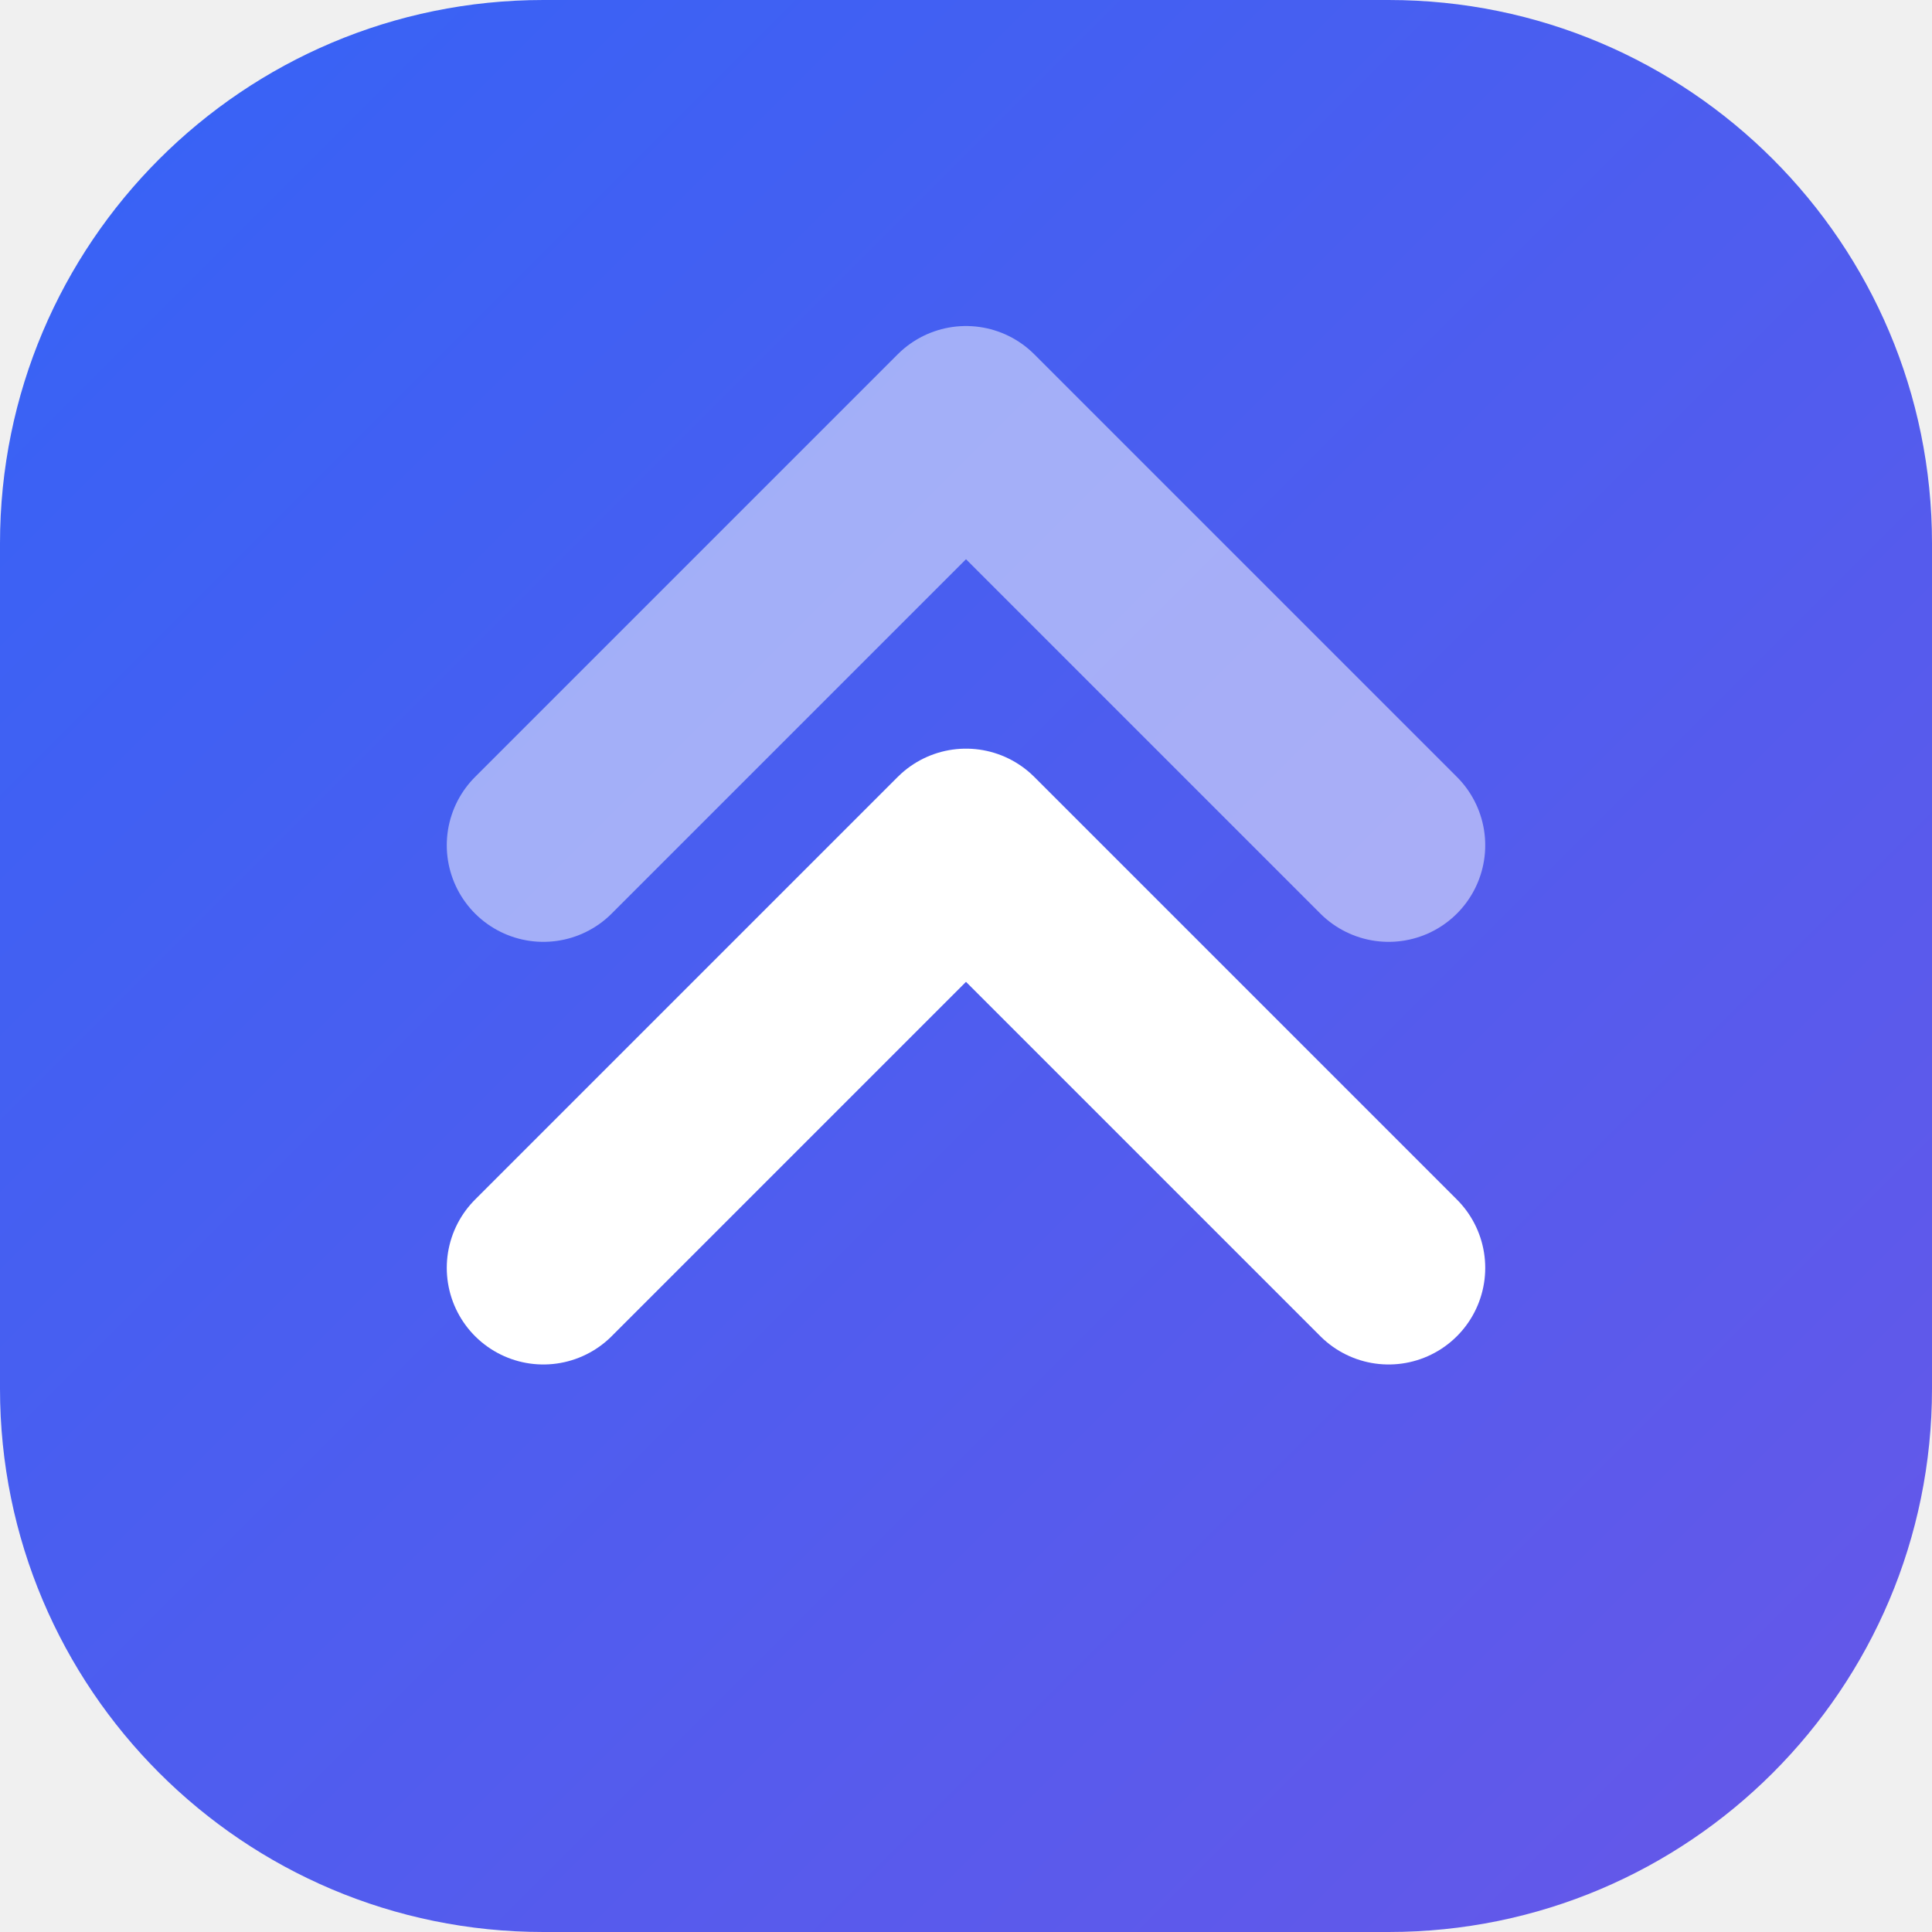
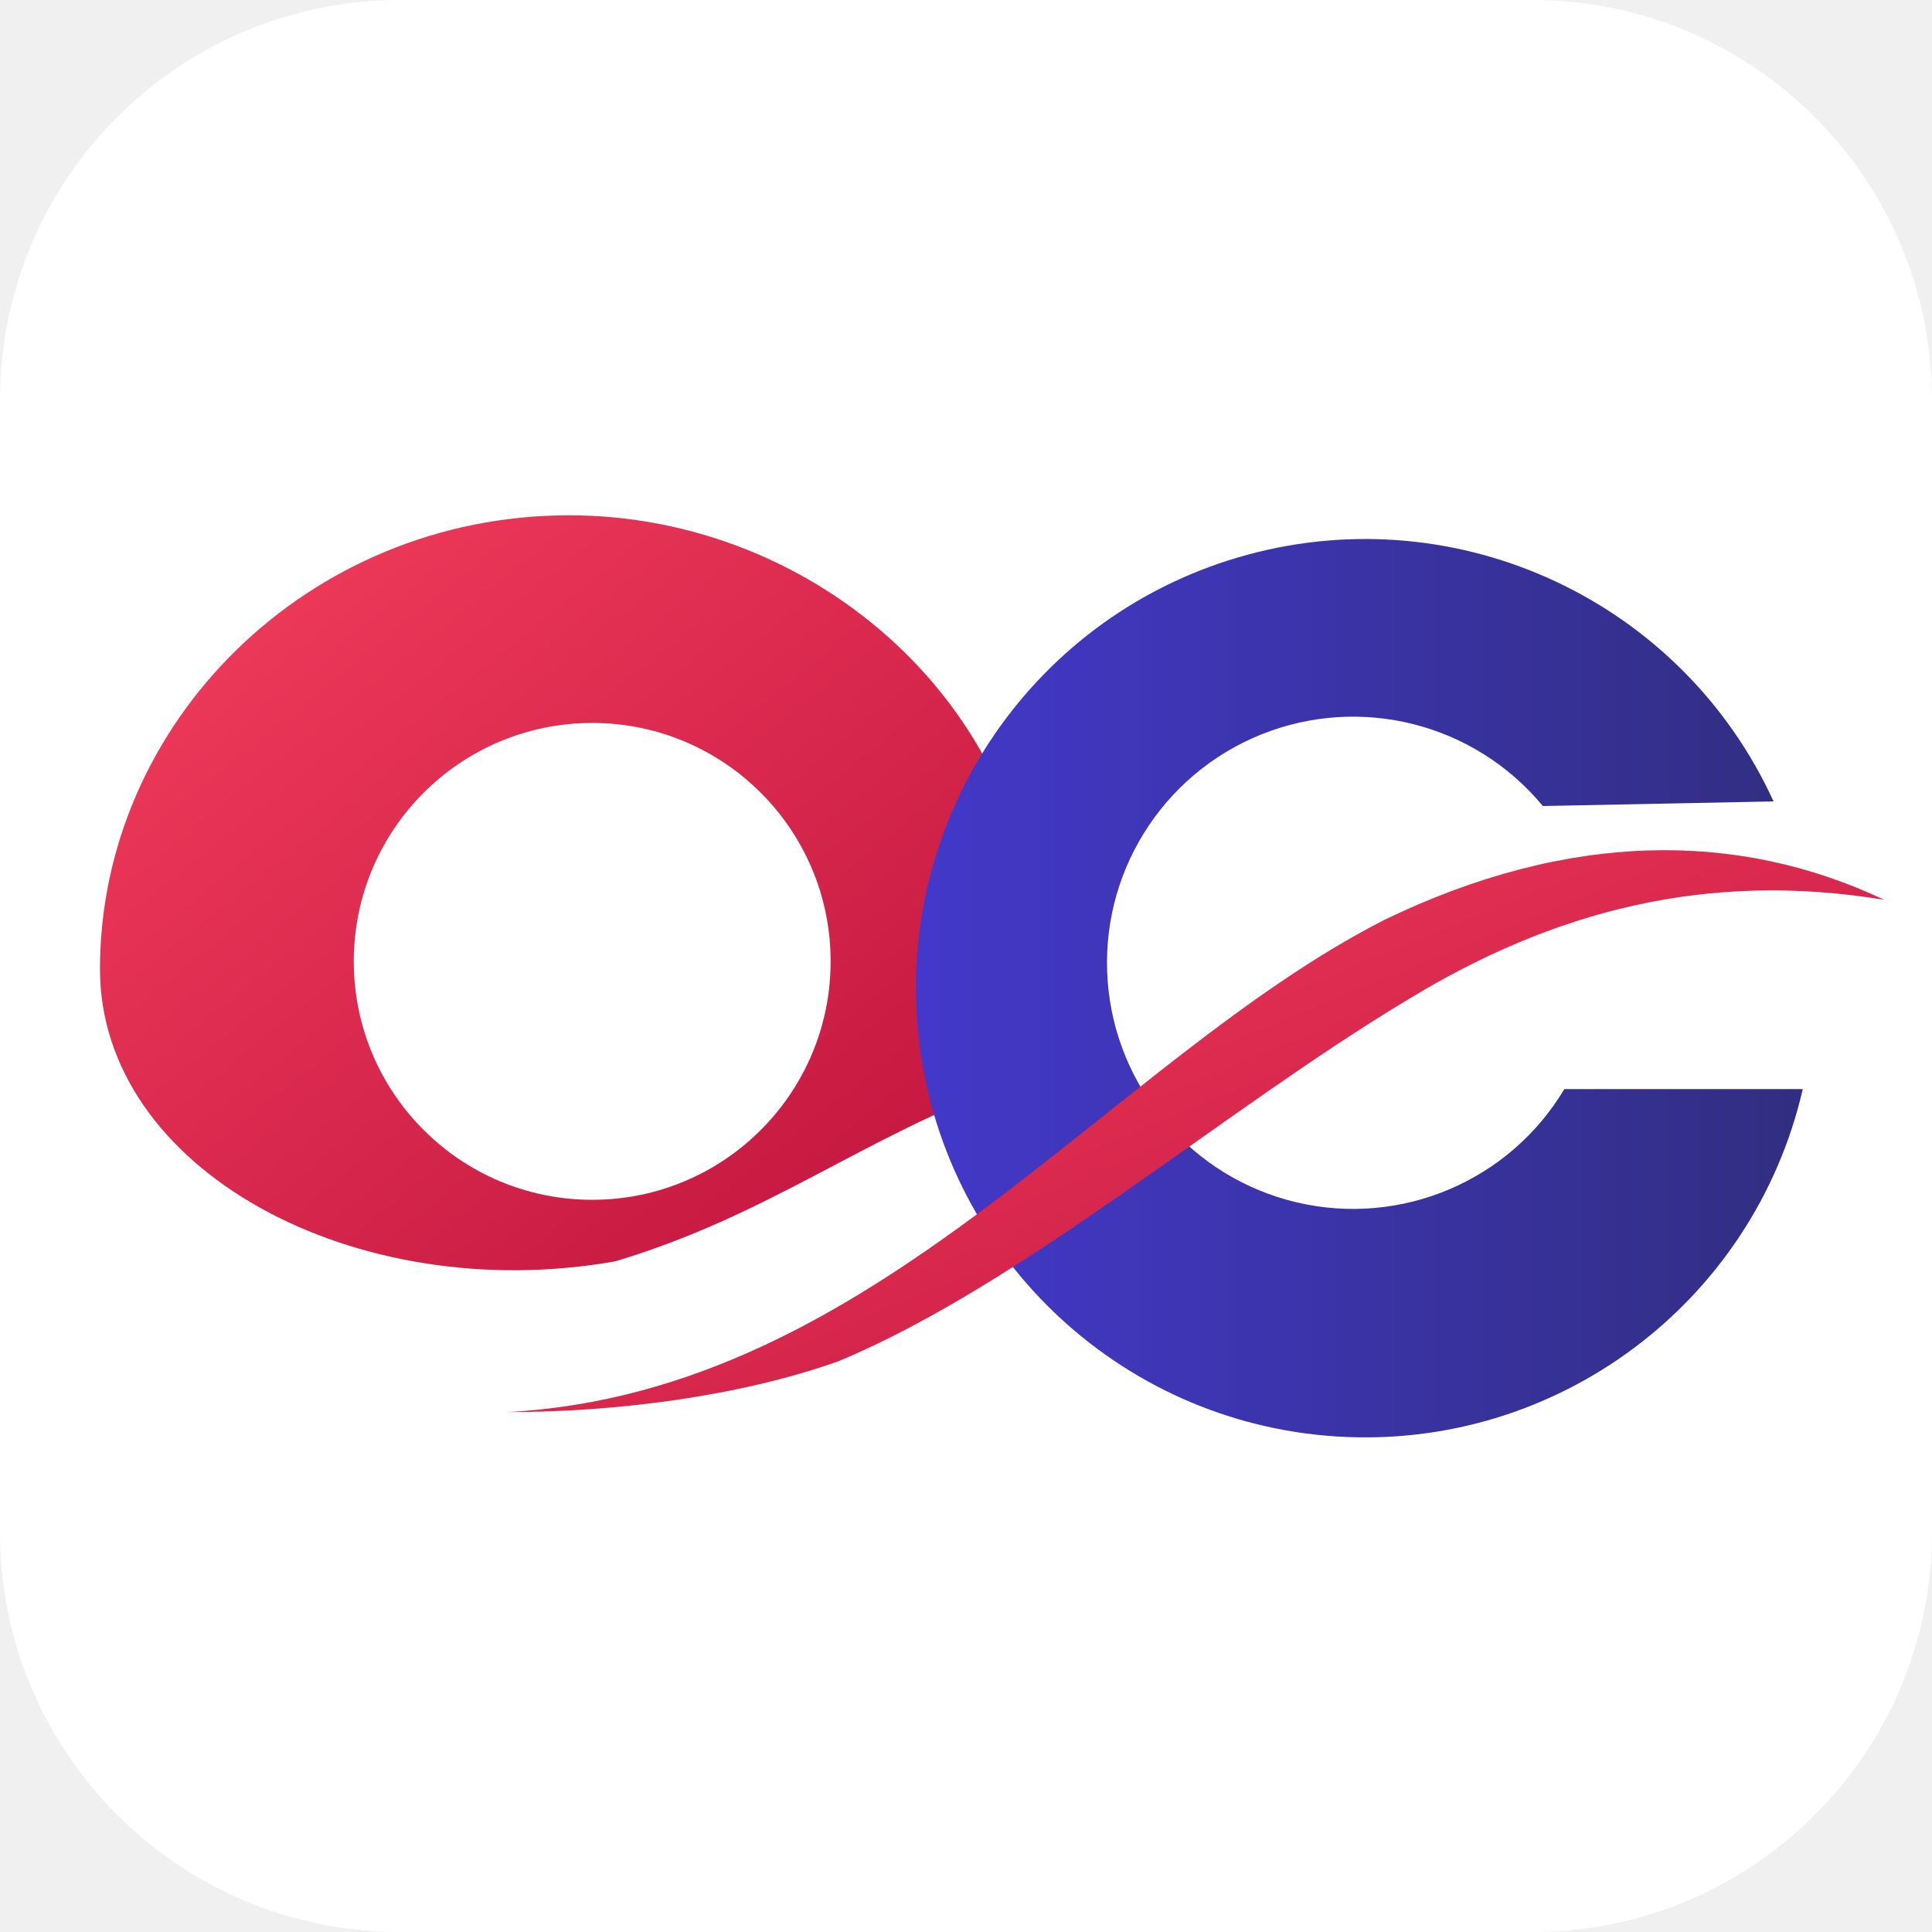
- <svg xmlns="http://www.w3.org/2000/svg" viewBox="0 0 32 32">
+ <svg xmlns="http://www.w3.org/2000/svg" viewBox="0 0 1256 1256">
  <defs>
-     <linearGradient id="g" x1="0" y1="0" x2="1" y2="1">
-       <stop offset="0" stop-color="#3563F6" />
-       <stop offset="1" stop-color="#6757E8" />
+     <linearGradient id="r" x1="0" y1="0" x2="1" y2="1">
+       <stop offset="0" stop-color="#F43F5E" />
+       <stop offset="1" stop-color="#BE123C" />
+     </linearGradient>
+     <linearGradient id="i" x1="0" y1="0" x2="1" y2="0">
+       <stop offset="0" stop-color="#4338CA" />
+       <stop offset="1" stop-color="#312E81" />
    </linearGradient>
  </defs>
-   <rect width="32" height="32" rx="9" fill="url(#g)" />
-   <path d="M9 21l7-7 7 7" fill="none" stroke="#fff" stroke-width="3.2" stroke-linecap="round" stroke-linejoin="round" />
-   <path d="M9 14l7-7 7 7" fill="none" stroke="#fff" stroke-opacity=".5" stroke-width="3.2" stroke-linecap="round" stroke-linejoin="round" />
+   <rect width="1256" height="1256" rx="260" fill="#fff" />
+   <path fill="url(#r)" fill-rule="evenodd" d="M370 335C530 335 675 460 675 630C675 665 668 690 655 705C560 740 500 790 400 820C230 850 65 760 65 630C65 470 200 335 370 335ZM385 470A155 155 0 1 0 385 780A155 155 0 1 0 385 470Z" />
+   <path fill="url(#i)" d="M1153 521A292 292 0 1 0 1172 708L1017 708A160 160 0 1 1 1003 524Z" />
+   <path fill="url(#r)" d="M330 918C570 905 720 690 900 598C1020 540 1130 540 1225 585C1110 566 1010 592 915 650C795 722 665 835 545 885C480 908 400 918 330 918Z" />
</svg>
